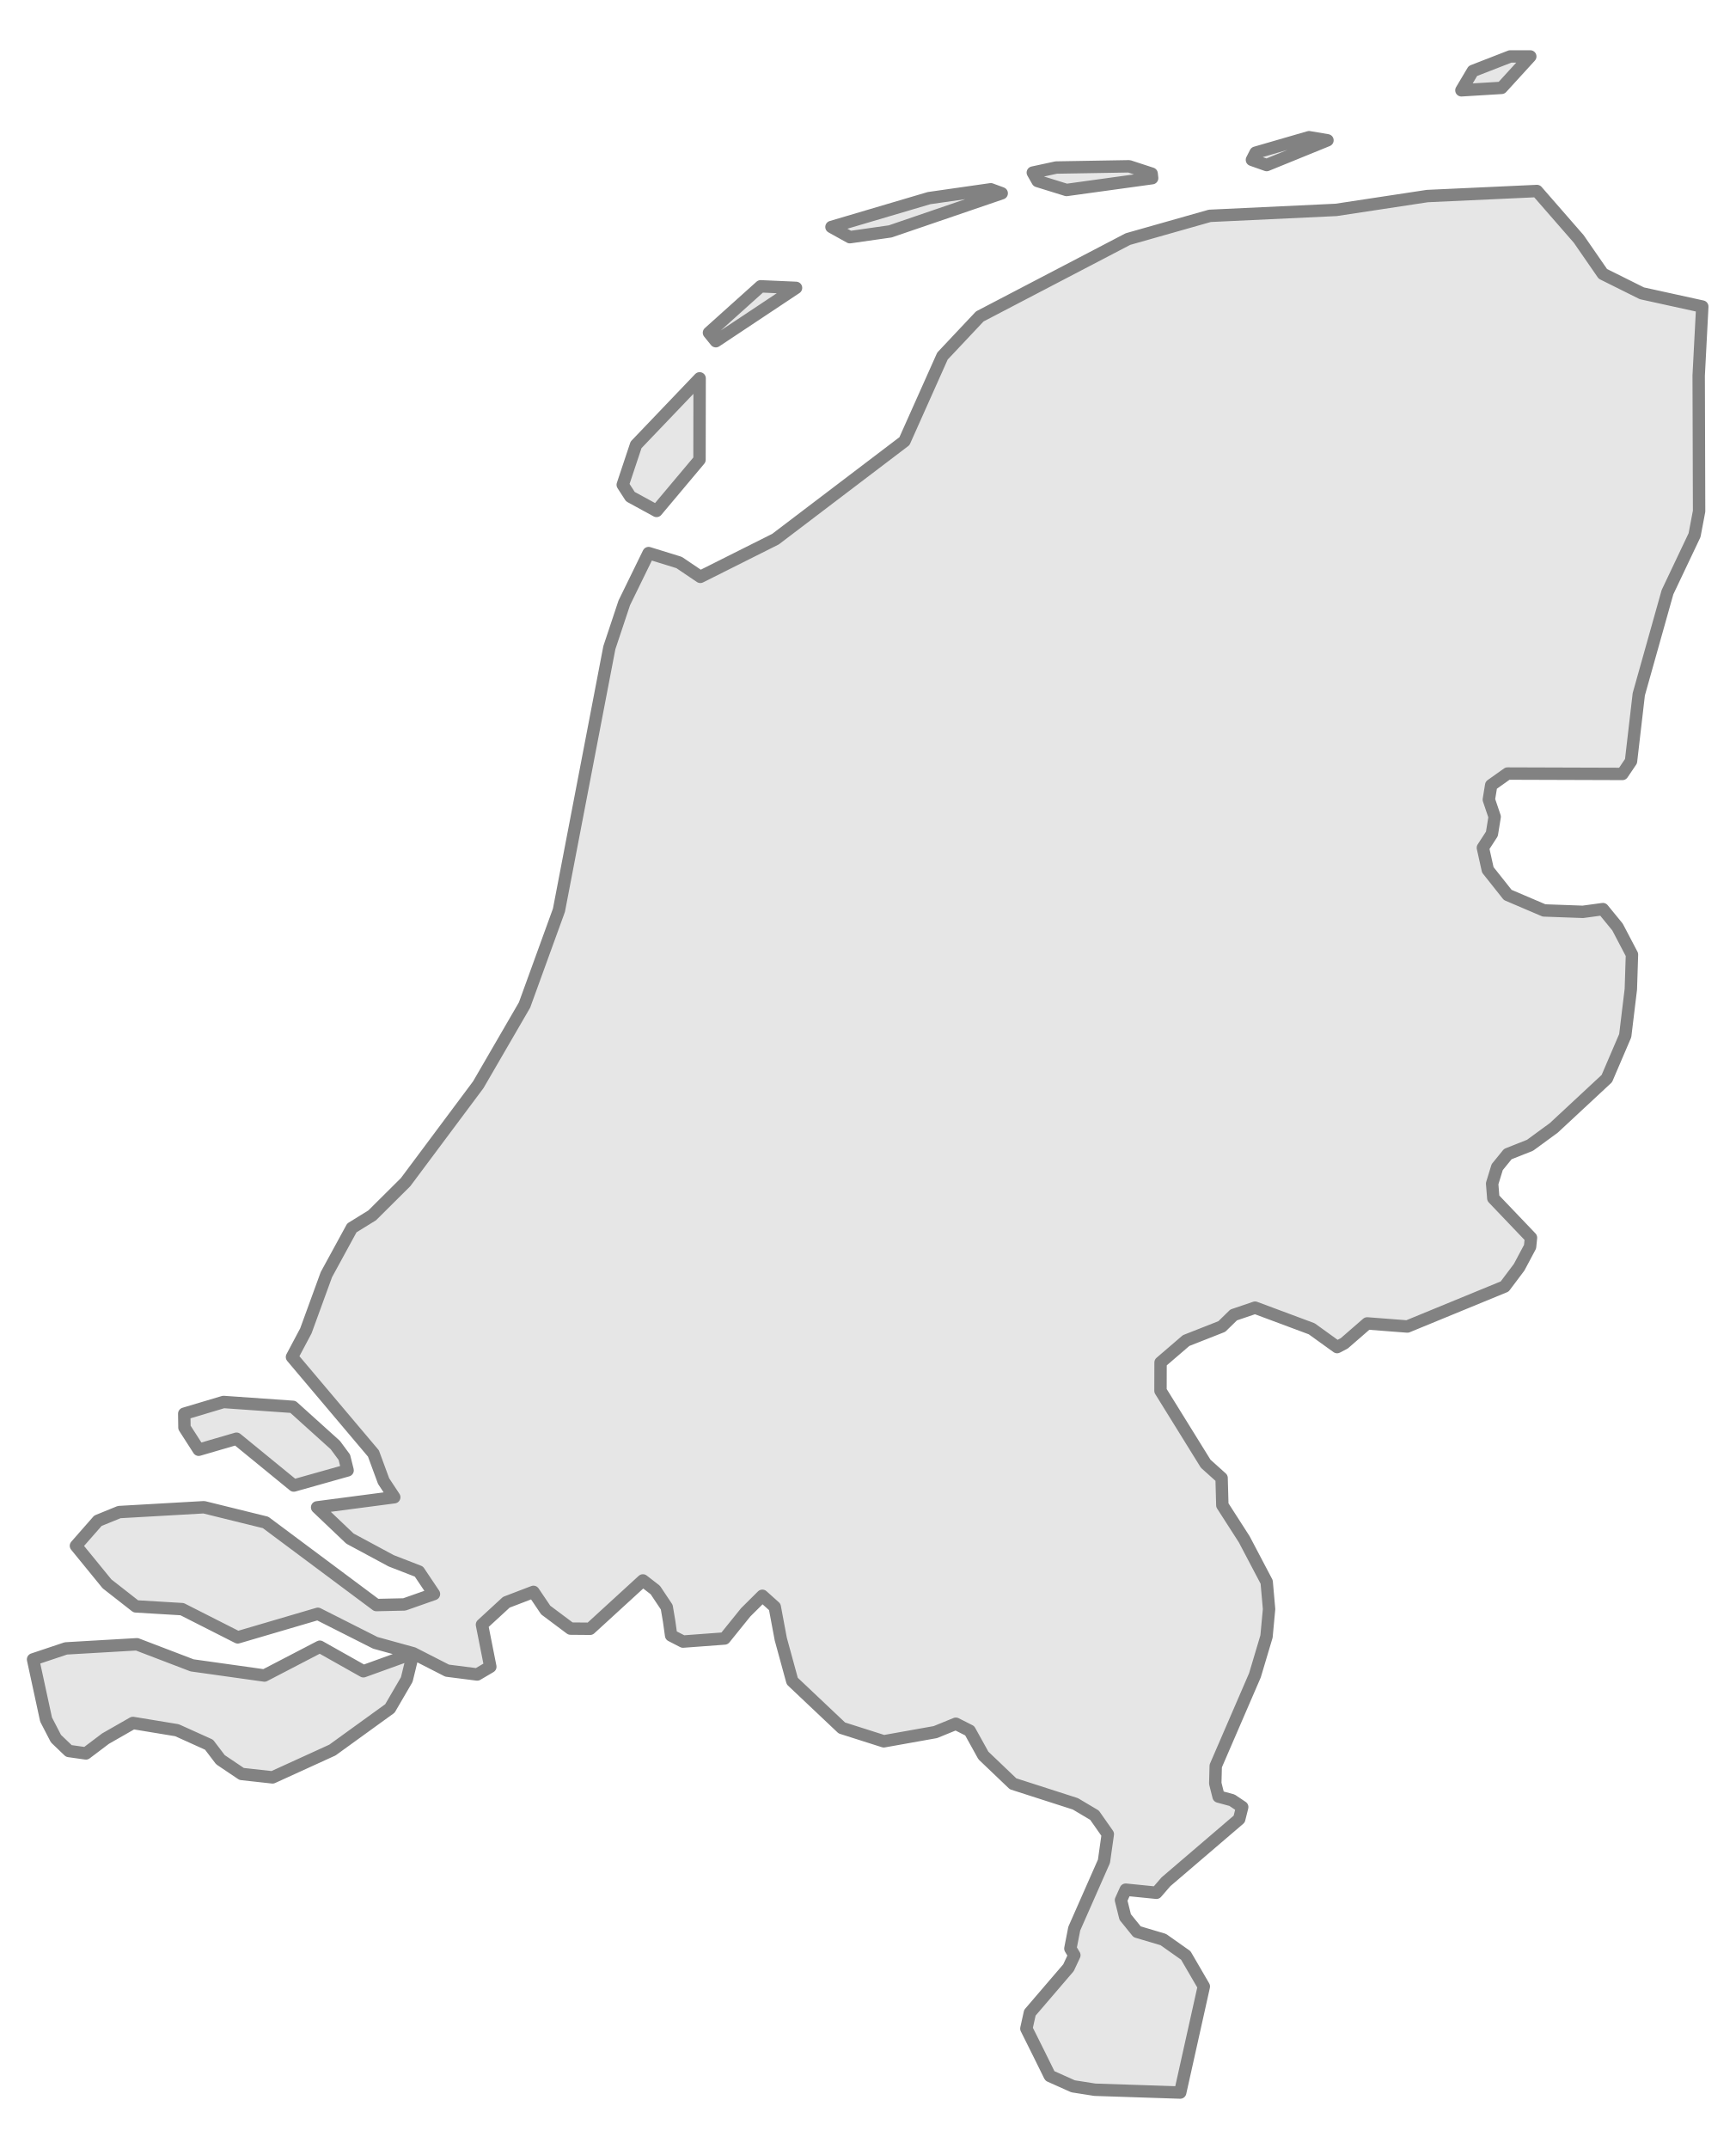
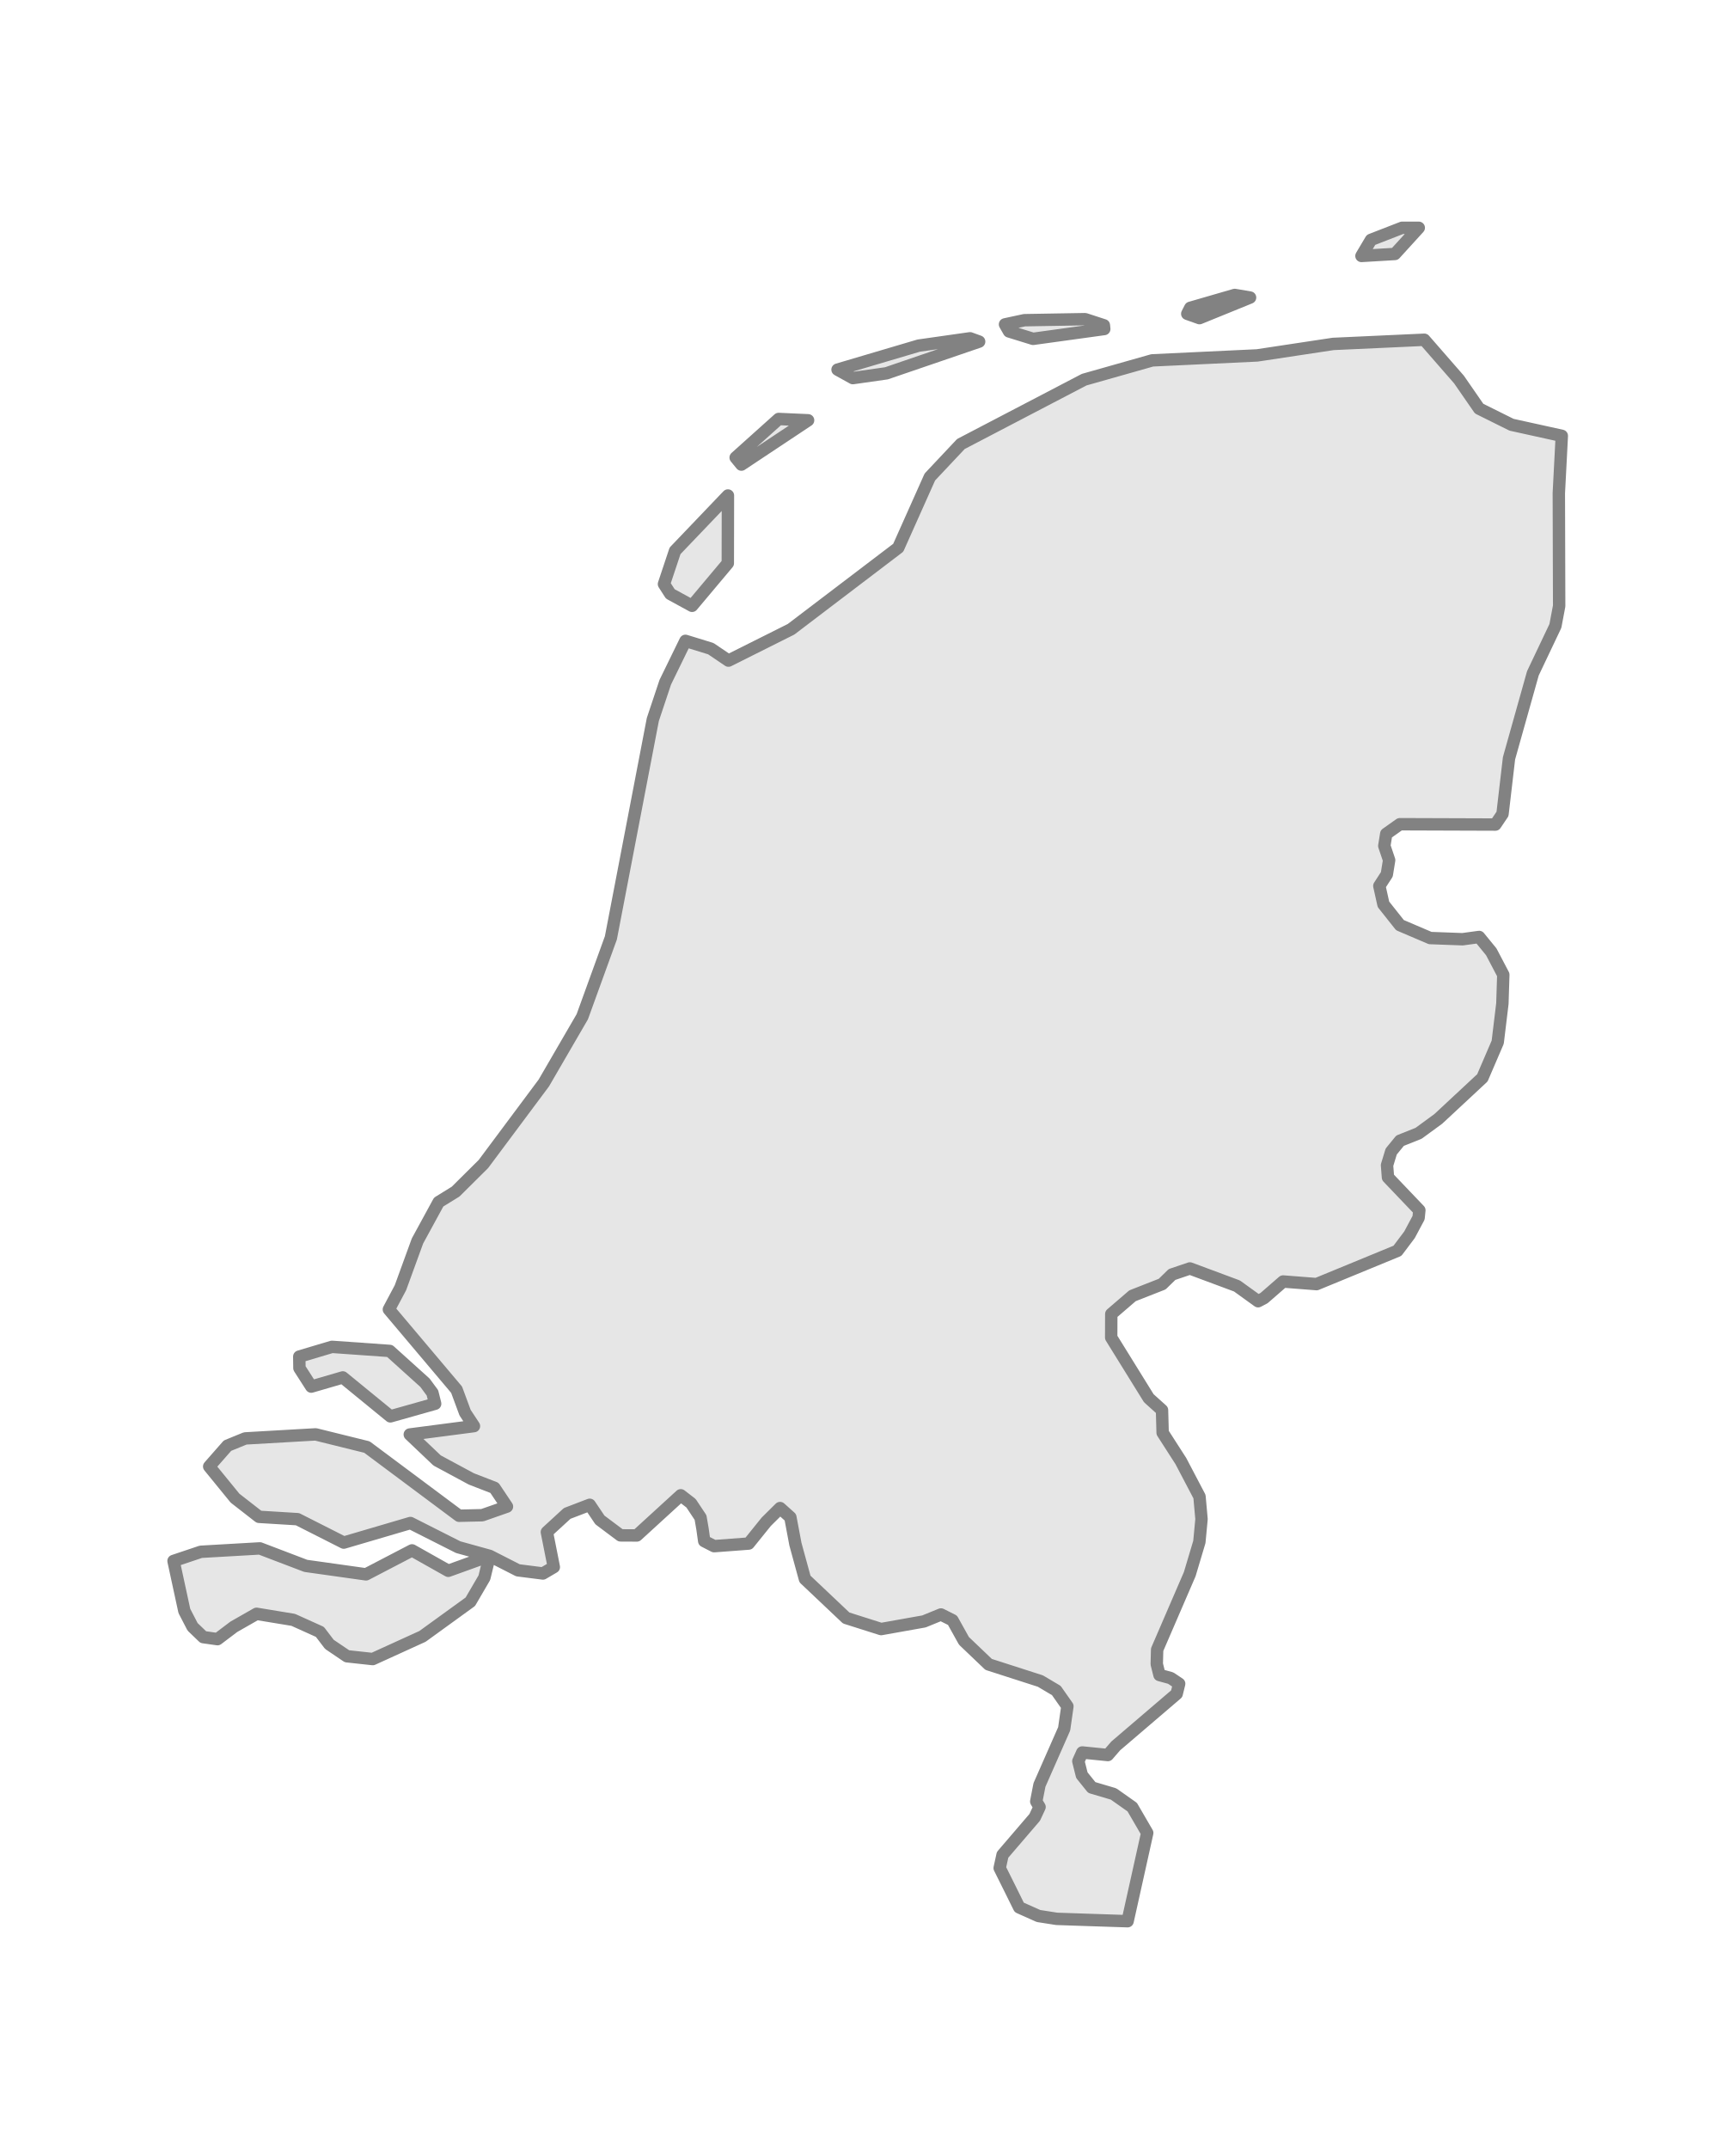
<svg xmlns="http://www.w3.org/2000/svg" width="420" height="520" viewBox="0 0 420 520" fill="none">
-   <path d="M285.64 506.34L274.98 505.99L264.99 505.66L259.71 504.83L254.1 502.32L254.09 502.31L251.53 497.12L248.41 490.86L249.26 487.03L258.61 476.13L260.02 473.11L259.06 471.5L260 466.68L267.19 450.38L268.12 443.82L264.9 439.23L260.27 436.48L245.19 431.63L238.01 424.78L234.69 418.79L231.34 417.1L226.39 419.12L213.9 421.35L203.75 418.12L191.75 406.78L188.97 396.62L187.51 388.83L184.51 386.14L180.48 390.14L175.37 396.47L165.3 397.22L162.43 395.74L161.94 392.25L161.37 388.89L158.6 384.74L155.6 382.42L142.82 394.12L138.08 394.08L132.08 389.59L129.11 385.19L122.55 387.7L116.65 393.13L118.67 403.31L115.49 405.18L108.22 404.25L100 400.05L90.83 397.52L76.93 390.5L57.54 396.2L44.07 389.37L32.87 388.7L25.9 383.25L18.38 374.04L23.7 367.98L28.85 365.88L49.36 364.71L64.28 368.39L91.09 388.38L97.86 388.23L105.03 385.71L101.38 380.27L94.68 377.67L84.7 372.3L76.75 364.74L95.42 362.29L92.84 358.38L90.38 351.7L70.67 328.36L74.03 322.03L78.99 308.43L85.16 297.12L90.08 294.08L98.17 286.04L115.76 262.47L126.95 243.19L135.28 220.25L147.48 156.72L151.09 145.88L156.98 133.83L164.36 136.11L169.5 139.58L187.69 130.46L218.9 106.75L228.1 86.16L237.13 76.57L272.99 57.85L292.8 52.23L323.37 50.79L345.45 47.44L371.98 46.22L382.09 57.81L387.94 66.27L397.38 70.97L412 74.18L411.13 90.86L411.23 123.69L410.13 129.49L403.58 143.29L396.63 168L394.75 184.19L392.67 187.27L364.87 187.18L360.91 189.99L360.34 193.48L361.75 197.64L361.08 201.78L358.9 205.14L360.09 210.48L364.91 216.55L373.7 220.3L383.1 220.64L387.94 219.98L391.48 224.31L394.98 230.98L394.71 239.36L393.35 250.6L388.9 260.98L376.07 272.91L370.32 277.12L364.93 279.26L362.36 282.42L361.14 286.4L361.42 289.94L370.54 299.49L370.32 301.67L367.68 306.63L364.17 311.3L340.62 320.98L330.9 320.23L325.35 325.05L323.62 325.96L317.47 321.53L303.76 316.42L298.58 318.18L295.71 320.98L287.07 324.38L280.89 329.69L280.87 336.53L291.81 354.18L295.66 357.64L295.84 364.22L301.14 372.47L306.57 382.79L307.15 389.35L306.53 395.99L303.73 405.37L294.24 427.32L294.13 431.53L294.93 434.72L298.18 435.6L300.65 437.26L299.92 440.17L282.18 455.35L279.89 458L272.45 457.25L271.31 459.78L272.33 463.87L275.22 467.44L281.55 469.32L286.99 473.16L291.36 480.67L285.64 506.34ZM100 400.05L98.45 406.4L94.37 413.4L80.45 423.47L65.96 430.08L58.48 429.25L53.35 425.8L50.59 422.17L42.84 418.67L32.17 416.91L25.54 420.7L20.8 424.28L16.66 423.69L13.54 420.7L11.15 416.08L8 401.53L15.95 398.87L33.14 397.87L46.48 402.97L64 405.43L77.41 398.46L87.96 404.4L100 400.05ZM321.28 33.95L306.57 39.94L303 38.68L303.88 36.95L316.82 33.2L321.28 33.95ZM278.85 43.11L258.13 45.97L251.13 43.8L249.97 41.76L255.62 40.54L273.28 40.24L278.73 42.02L278.85 43.11ZM192.66 69.66L173.25 82.56L171.59 80.51L184.1 69.28L192.66 69.66ZM215.47 55.99L205.69 57.39L201.24 54.92L224.85 47.94L239.8 45.8L242.44 46.77L215.47 55.99ZM169.3 111.25L158.9 123.63L152.57 120.17L150.72 117.31L153.94 107.65L169.33 91.55L169.3 111.25ZM70.9 340.42L81.16 349.67L83.34 352.62L84.13 355.79L71.1 359.46L57.24 348.13L48.09 350.8L44.64 345.43L44.59 342.08L54.1 339.24L70.9 340.42ZM363.43 21.26L353.7 21.85L356.48 17.17L365.51 13.66L370.37 13.66L363.43 21.26Z" fill="#E6E6E6" stroke="#828282" stroke-width="3" stroke-linejoin="round" stroke-linecap="round" fill-rule="evenodd" />
+   <path d="M272.91 464.88L264.04 464.59L255.74 464.31L251.34 463.62L246.68 461.54L246.67 461.52L244.54 457.21L241.95 452.01L242.65 448.82L250.43 439.75L251.6 437.24L250.8 435.9L251.58 431.9L257.56 418.33L258.34 412.88L255.66 409.06L251.8 406.77L239.27 402.74L233.3 397.04L230.53 392.06L227.74 390.66L223.63 392.34L213.25 394.19L204.8 391.51L194.82 382.07L192.51 373.63L191.29 367.14L188.8 364.91L185.45 368.23L181.2 373.5L172.83 374.13L170.44 372.9L170.03 369.99L169.55 367.2L167.25 363.74L164.76 361.82L154.13 371.54L150.18 371.52L145.19 367.78L142.73 364.12L137.27 366.21L132.36 370.72L134.04 379.19L131.4 380.74L125.35 379.97L118.51 376.48L110.89 374.37L99.33 368.53L83.2 373.27L72 367.6L62.68 367.03L56.88 362.51L50.63 354.85L55.06 349.81L59.34 348.06L76.4 347.08L88.81 350.15L111.1 366.77L116.73 366.64L122.7 364.55L119.67 360.02L114.09 357.86L105.79 353.39L99.18 347.11L114.71 345.08L112.56 341.82L110.51 336.27L94.12 316.85L96.92 311.59L101.04 300.28L106.17 290.87L110.27 288.34L117 281.66L131.62 262.05L140.93 246.02L147.85 226.94L158 174.11L161.01 165.09L165.9 155.07L172.04 156.96L176.31 159.85L191.45 152.27L217.4 132.54L225.05 115.42L232.56 107.44L262.39 91.87L278.87 87.2L304.28 86L322.66 83.22L344.72 82.21L353.12 91.84L357.99 98.88L365.84 102.78L378 105.46L377.28 119.33L377.36 146.63L376.45 151.46L371 162.93L365.22 183.49L363.65 196.95L361.92 199.52L338.8 199.44L335.51 201.77L335.04 204.68L336.21 208.14L335.65 211.58L333.84 214.37L334.83 218.82L338.83 223.86L346.14 226.98L353.97 227.27L357.99 226.72L360.93 230.32L363.84 235.86L363.62 242.83L362.49 252.18L358.78 260.81L348.11 270.74L343.34 274.23L338.85 276.02L336.71 278.64L335.7 281.96L335.93 284.9L343.52 292.85L343.34 294.66L341.14 298.78L338.22 302.66L318.64 310.72L310.55 310.09L305.94 314.1L304.5 314.86L299.38 311.17L287.98 306.93L283.67 308.39L281.28 310.72L274.1 313.54L268.96 317.96L268.94 323.65L278.04 338.33L281.24 341.21L281.39 346.68L285.8 353.54L290.31 362.13L290.8 367.58L290.28 373.1L287.95 380.9L280.06 399.16L279.97 402.66L280.63 405.31L283.34 406.05L285.39 407.42L284.79 409.85L270.03 422.47L268.13 424.67L261.94 424.05L260.99 426.16L261.84 429.55L264.24 432.53L269.51 434.09L274.03 437.28L277.66 443.52L272.91 464.88ZM118.51 376.48L117.23 381.76L113.83 387.58L102.26 395.96L90.21 401.45L83.98 400.77L79.72 397.89L77.42 394.87L70.97 391.96L62.1 390.5L56.58 393.65L52.64 396.63L49.2 396.14L46.61 393.65L44.62 389.81L42 377.71L48.61 375.49L62.9 374.67L74 378.9L88.58 380.95L99.72 375.15L108.5 380.09L118.51 376.48ZM302.55 72L290.31 76.98L287.35 75.93L288.08 74.49L298.84 71.37L302.55 72ZM267.26 79.61L250.03 81.99L244.21 80.19L243.24 78.49L247.94 77.48L262.63 77.23L267.17 78.71L267.26 79.61ZM195.58 101.7L179.44 112.42L178.05 110.72L188.46 101.38L195.58 101.7ZM214.55 90.33L206.41 91.49L202.71 89.44L222.35 83.63L234.78 81.86L236.98 82.66L214.55 90.33ZM176.15 136.29L167.5 146.59L162.23 143.71L160.7 141.33L163.38 133.29L176.18 119.9L176.15 136.29ZM94.32 326.89L102.85 334.58L104.66 337.03L105.32 339.66L94.48 342.72L82.96 333.3L75.34 335.52L72.47 331.05L72.43 328.26L80.34 325.9L94.32 326.89ZM337.61 61.45L329.51 61.93L331.82 58.04L339.34 55.12L343.38 55.12L337.61 61.45Z" fill="#E6E6E6" stroke="#828282" stroke-width="3" stroke-linejoin="round" stroke-linecap="round" fill-rule="evenodd" />
</svg>
